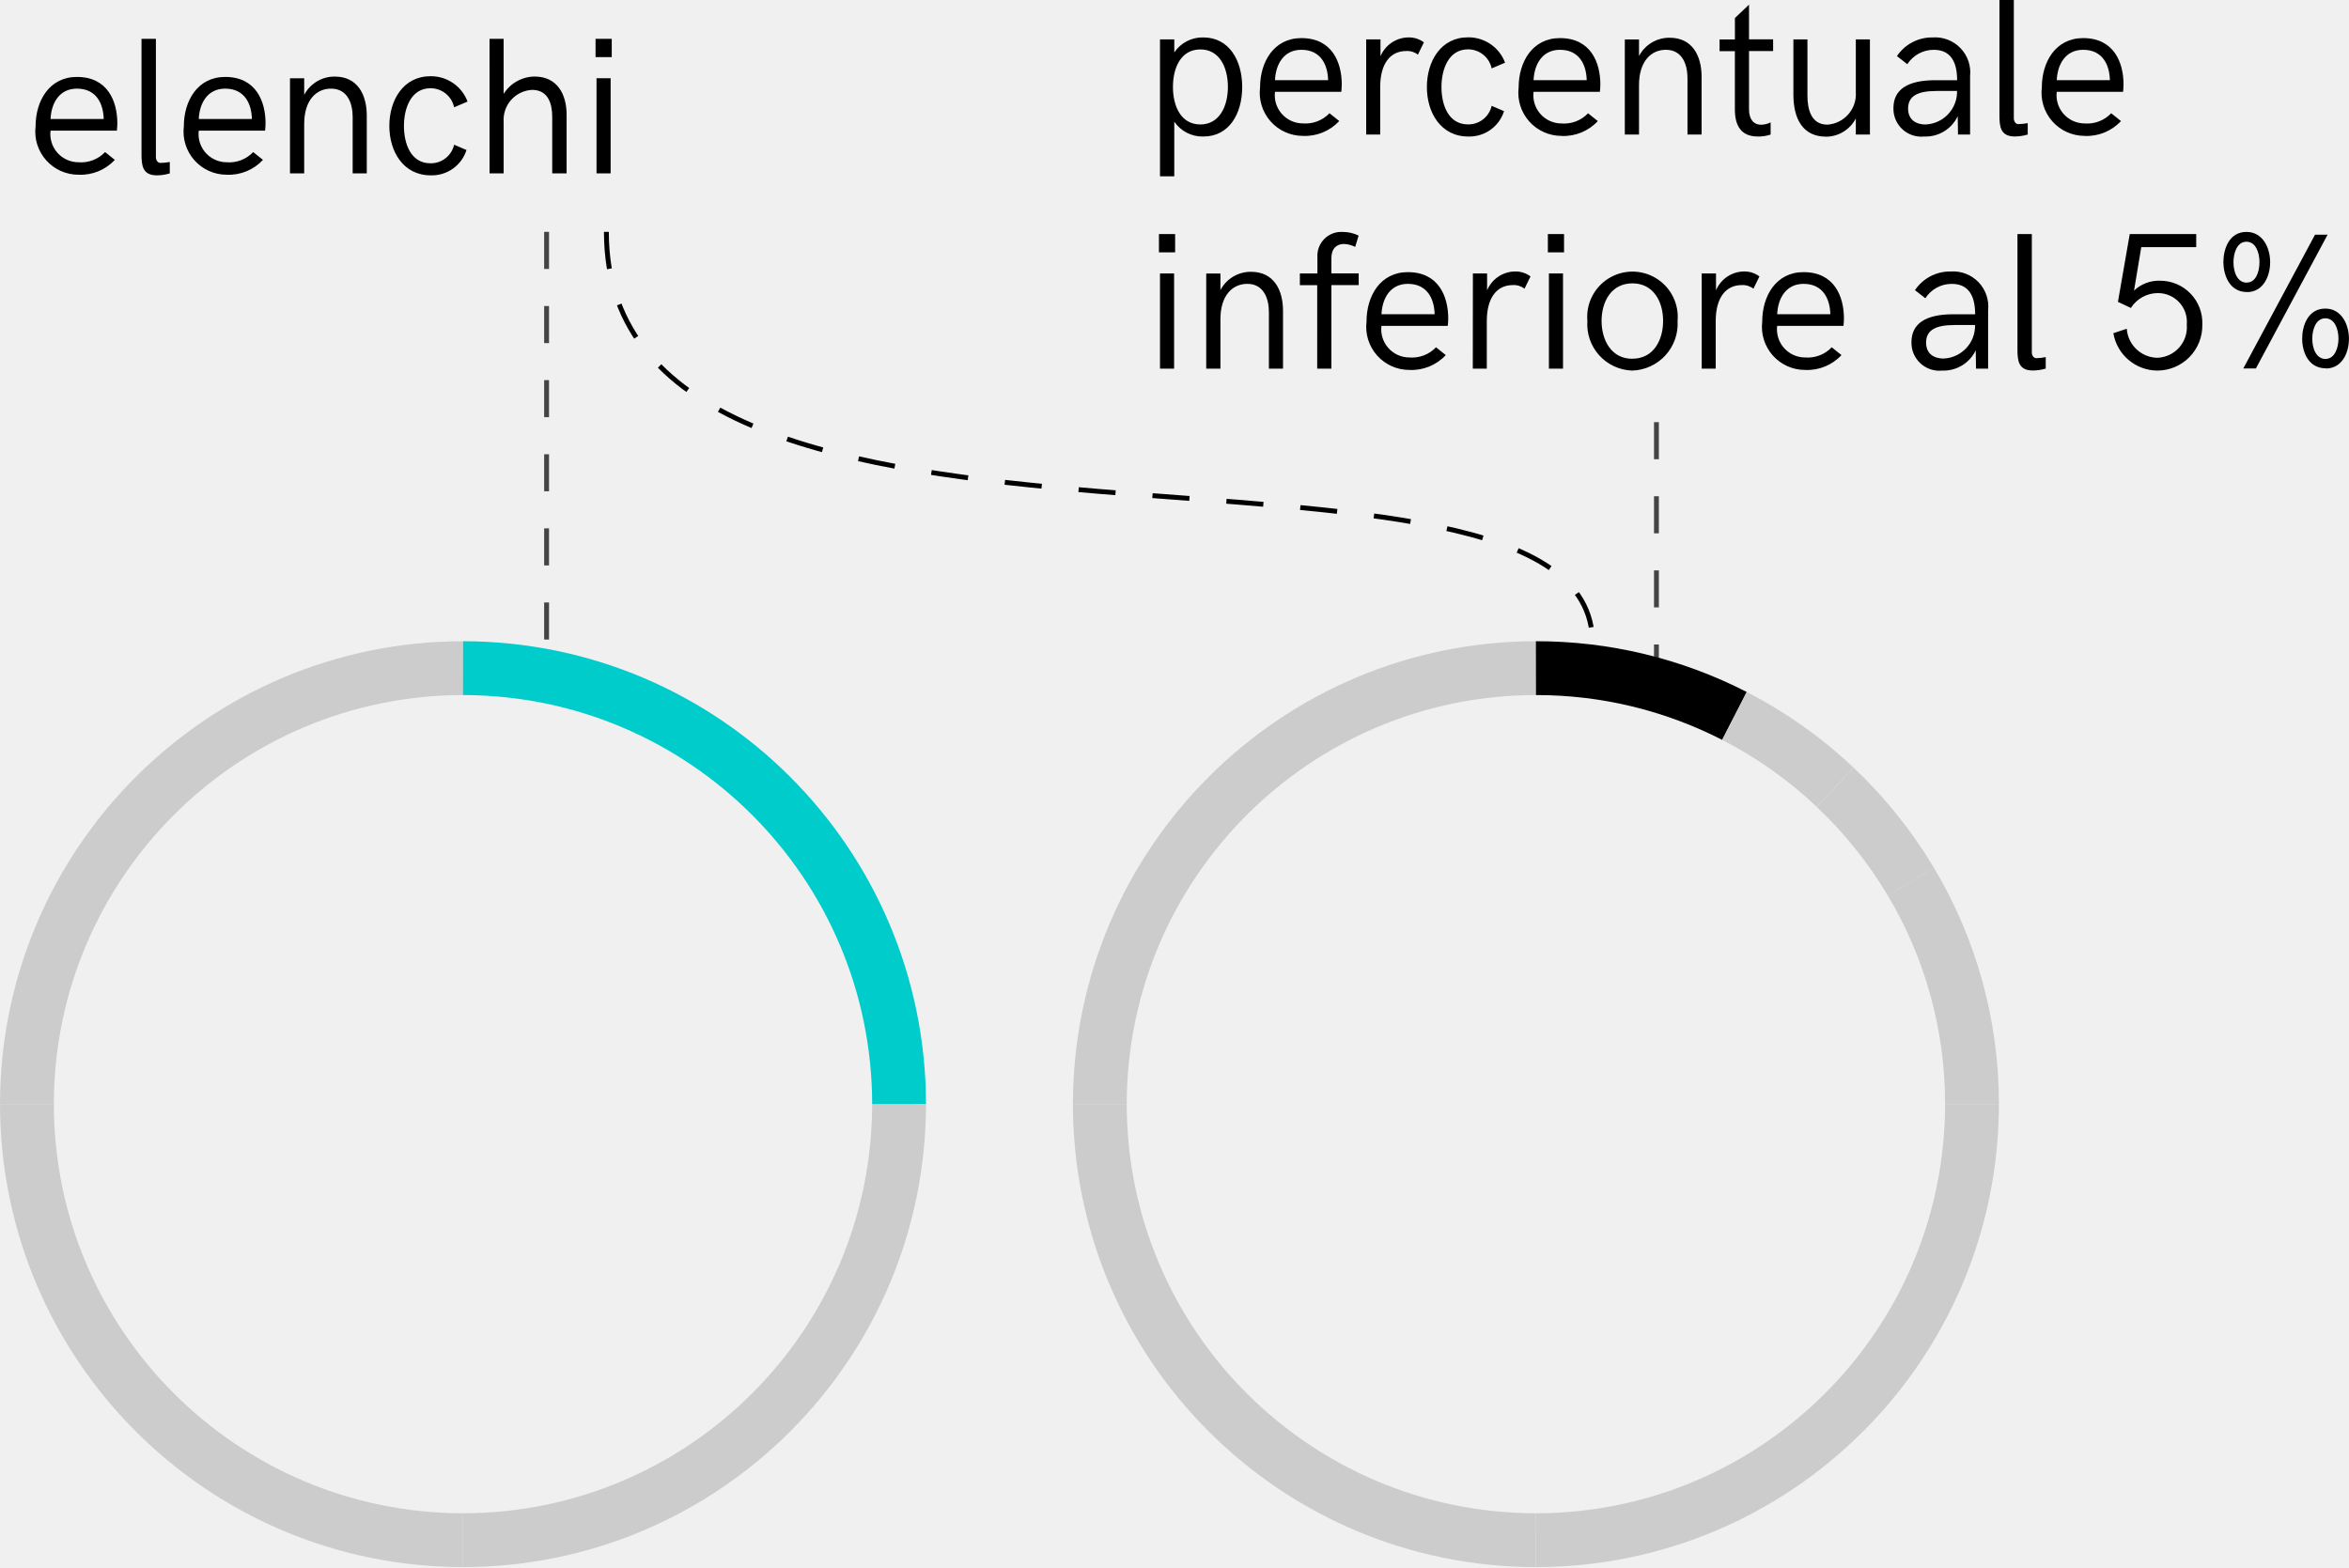
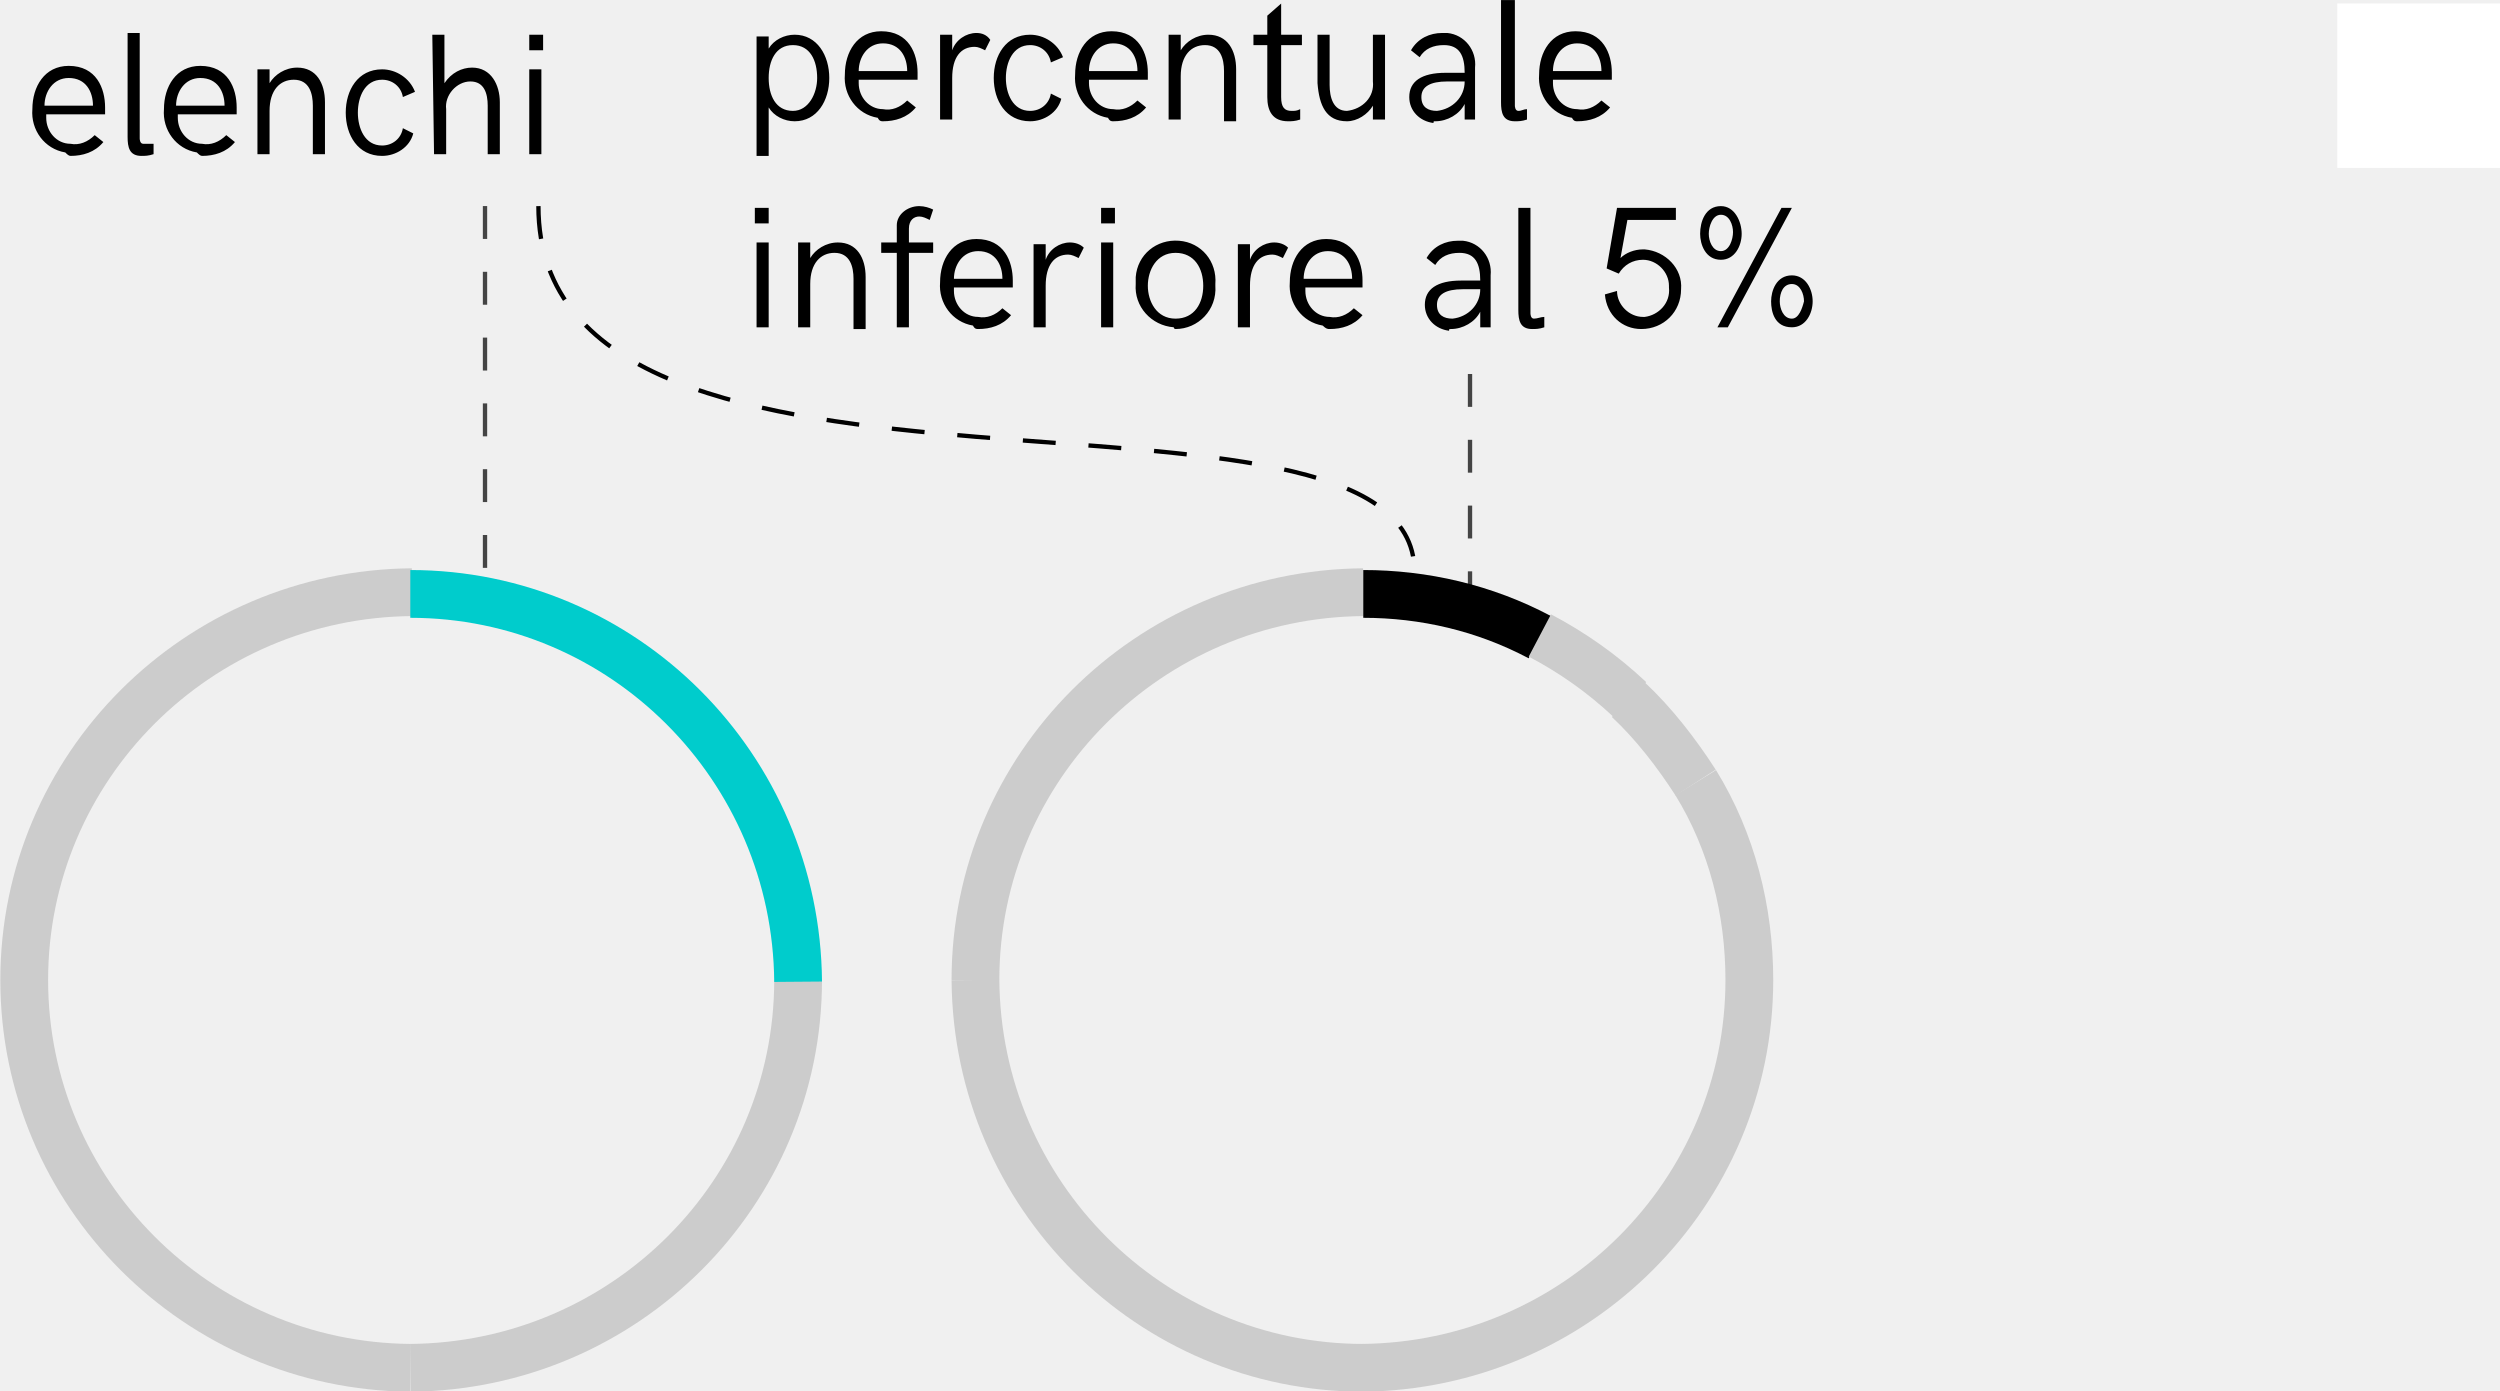
- <svg xmlns="http://www.w3.org/2000/svg" width="120.417" height="80.345" viewBox="0 0 120.417 80.345">
-   <g id="Group_4043" data-name="Group 4043" transform="translate(-0.301 32.905)">
-     <g id="Group_4040" data-name="Group 4040" transform="translate(-24)">
-       <g id="Group_299" data-name="Group 299">
+ <svg xmlns="http://www.w3.org/2000/svg" version="1.1" id="Layer_1" x="0px" y="0px" width="144.4px" height="80.3px" viewBox="0 0 144.4 80.3" style="enable-background:new 0 0 144.4 80.3;" xml:space="preserve">
+   <style type="text/css">
+ 	.st0{fill:none;stroke:#444444;stroke-width:0.25;stroke-dasharray:1.9,1.9;}
+ 	.st1{fill:none;stroke:#000000;stroke-width:0.25;stroke-dasharray:1.9,1.9;}
+ 	.st2{fill:none;stroke:#5151FC;stroke-width:2.684;stroke-linejoin:round;}
+ 	.st3{fill:none;stroke:#CCCCCC;stroke-width:2.76;stroke-miterlimit:10;}
+ 	.st4{fill:none;stroke:#FF3366;stroke-width:2.76;stroke-miterlimit:10;}
+ 	.st5{fill:none;stroke:#00CCCC;stroke-width:2.76;stroke-miterlimit:10;}
+ 	.st6{fill:none;stroke:#000000;stroke-width:2.76;stroke-miterlimit:10;}
+ 	.st7{fill:#FFFFFF;}
+ </style>
+   <g id="Group_4043" transform="translate(-0.301 32.905)">
+     <g id="Group_4040" transform="translate(-24)">
+       <g id="Group_299">
        <g id="Group-3-2" transform="translate(100.309 129.497) rotate(-90)">
-           <path id="Path-6-2" d="M140.759,10.427H127.734" transform="translate(0 -1.521)" fill="none" stroke="#444" stroke-width="0.25" stroke-dasharray="1.9 1.9" />
+           <path id="Path-6-2" class="st0" d="M140.8,8.9h-13" />
        </g>
-         <g id="Group-3-2-2" data-name="Group-3-2" transform="translate(43.415 129.496) rotate(-90)">
-           <path id="Path-6-2-2" data-name="Path-6-2" d="M150.512,10.427H127.734" transform="translate(0 -1.521)" fill="none" stroke="#444" stroke-width="0.25" stroke-dasharray="1.9 1.9" />
+         <g id="Group-3-2-2" transform="translate(43.415 129.496) rotate(-90)">
+           <path id="Path-6-2-2" class="st0" d="M150.5,8.9h-22.8" />
        </g>
-         <g id="Group_273" data-name="Group 273" transform="translate(1.771 -17)">
-           <g id="Group_4038" data-name="Group 4038">
-             <g id="Group_272" data-name="Group 272">
-               <path id="Path_148969" data-name="Path 148969" d="M2.642.068A2.392,2.392,0,0,0,4.507-.693l-.5-.4a1.7,1.7,0,0,1-1.372.522A1.444,1.444,0,0,1,1.211-2.192h3.4c.01-.088.024-.249.024-.376,0-1.123-.488-2.378-2.07-2.378C1.147-4.946.444-3.721.444-2.412A2.211,2.211,0,0,0,2.642.068ZM1.211-2.788c.039-.83.459-1.558,1.353-1.558,1,0,1.353.776,1.372,1.558ZM6.851-.537c-.22,0-.239-.264-.239-.278V-6.9H5.874V-.986C5.874-.4,5.928.1,6.665.1A2.381,2.381,0,0,0,7.324,0V-.586A2.891,2.891,0,0,1,6.851-.537Zm3.389.605A2.392,2.392,0,0,0,12.1-.693l-.5-.4a1.7,1.7,0,0,1-1.372.522A1.444,1.444,0,0,1,8.809-2.192h3.4c.01-.088.024-.249.024-.376,0-1.123-.488-2.378-2.07-2.378-1.416,0-2.119,1.226-2.119,2.534A2.211,2.211,0,0,0,10.239.068ZM8.809-2.788c.039-.83.459-1.558,1.353-1.558,1,0,1.353.776,1.372,1.558ZM13.486,0h.728V-2.534c0-1.211.61-1.812,1.377-1.812.859,0,1.108.781,1.108,1.455V0h.723V-2.964c0-1.074-.474-2-1.636-2a1.752,1.752,0,0,0-1.572.938v-.85h-.728ZM20.7.1A1.861,1.861,0,0,0,22.534-1.2L21.9-1.47a1.224,1.224,0,0,1-1.211.952c-1.021,0-1.362-1.021-1.362-1.914s.352-1.934,1.362-1.934a1.234,1.234,0,0,1,1.211.977l.688-.293a2,2,0,0,0-1.9-1.3c-1.406,0-2.109,1.24-2.109,2.549S19.292.1,20.7.1ZM23.716,0h.723V-2.632a1.537,1.537,0,0,1,1.455-1.65c.84,0,1.035.728,1.035,1.392V0h.737V-3.008c0-1.04-.474-1.958-1.641-1.958a1.9,1.9,0,0,0-1.587.889V-6.9h-.723ZM29.15-5.962h.83V-6.9h-.83ZM29.2,0h.723V-4.878H29.2Z" transform="translate(23.91 -7.015)" />
+         <g id="Group_273" transform="translate(1.771 -17)">
+           <g id="Group_4038">
+             <g id="Group_272">
+               <path id="Path_148969" d="M26.6-6.9c0.7,0,1.4-0.2,1.9-0.8l-0.5-0.4c-0.4,0.4-0.9,0.6-1.4,0.5c-0.8,0-1.4-0.7-1.4-1.5        c0-0.1,0-0.1,0-0.2h3.4c0-0.1,0-0.2,0-0.4c0-1.1-0.5-2.4-2.1-2.4c-1.4,0-2.1,1.2-2.1,2.5c-0.1,1.2,0.7,2.3,1.9,2.5        C26.4-7,26.5-6.9,26.6-6.9z M25.1-9.8c0-0.8,0.5-1.6,1.4-1.6c1,0,1.4,0.8,1.4,1.6H25.1z M30.8-7.6c-0.2,0-0.2-0.3-0.2-0.3        v-6.1h-0.7V-8c0,0.6,0.1,1.1,0.8,1.1c0.2,0,0.4,0,0.7-0.1v-0.6C31.1-7.6,30.9-7.6,30.8-7.6z M34.2-6.9c0.7,0,1.4-0.2,1.9-0.8        l-0.5-0.4c-0.4,0.4-0.9,0.6-1.4,0.5c-0.8,0-1.4-0.7-1.4-1.5c0-0.1,0-0.1,0-0.2h3.4c0-0.1,0-0.2,0-0.4c0-1.1-0.5-2.4-2.1-2.4        c-1.4,0-2.1,1.2-2.1,2.5c-0.1,1.2,0.7,2.3,1.9,2.5C34-7,34.1-6.9,34.2-6.9L34.2-6.9z M32.7-9.8c0-0.8,0.5-1.6,1.4-1.6        c1,0,1.4,0.8,1.4,1.6H32.7z M37.4-7h0.7v-2.5c0-1.2,0.6-1.8,1.4-1.8c0.9,0,1.1,0.8,1.1,1.5V-7h0.7v-3c0-1.1-0.5-2-1.6-2        c-0.7,0-1.3,0.4-1.6,0.9v-0.8h-0.7V-7z M44.6-6.9c0.8,0,1.6-0.5,1.8-1.3l-0.6-0.3c-0.1,0.6-0.6,1-1.2,1c-1,0-1.4-1-1.4-1.9        c0-0.9,0.4-1.9,1.4-1.9c0.6,0,1.1,0.4,1.2,1l0.7-0.3c-0.3-0.8-1.1-1.3-1.9-1.3c-1.4,0-2.1,1.2-2.1,2.5S43.2-6.9,44.6-6.9z         M47.6-7h0.7v-2.6c-0.1-0.8,0.6-1.6,1.4-1.6c0,0,0,0,0,0c0.8,0,1,0.7,1,1.4V-7h0.7v-3c0-1-0.5-2-1.6-2c-0.6,0-1.2,0.3-1.6,0.9        v-2.8h-0.7L47.6-7z M53.1-13h0.8v-0.9h-0.8V-13z M53.1-7h0.7v-4.9h-0.7V-7z" />
            </g>
          </g>
        </g>
-         <path id="Path_148968" data-name="Path 148968" d="M55.386-21.016c0,20.553,50.554,7.906,50.554,21.081v0" fill="none" stroke="#000" stroke-width="0.25" stroke-dasharray="1.9 1.9" />
+         <path id="Path_148968" class="st1" d="M55.4-21c0,20.6,50.6,7.9,50.6,21.1l0,0" />
      </g>
    </g>
-     <g id="Ellipse_22" data-name="Ellipse 22">
-       <path id="Path_89" data-name="Path 89" d="M24.036,1.35h0" fill="none" stroke="#5151fc" stroke-linejoin="round" stroke-width="2.684" />
-       <path id="Path_89-2" data-name="Path 89" d="M24.036,46.06A22.379,22.379,0,0,1,1.681,23.7" fill="none" stroke="#ccc" stroke-miterlimit="10" stroke-width="2.76" />
-       <path id="Path_89-3" data-name="Path 89" d="M1.681,23.7A22.379,22.379,0,0,1,24.036,1.35" fill="none" stroke="#ccc" stroke-miterlimit="10" stroke-width="2.76" />
-       <path id="Path_90" data-name="Path 90" d="M46.391,23.7A22.379,22.379,0,0,1,24.036,46.06" fill="none" stroke="#ccc" stroke-miterlimit="10" stroke-width="2.76" />
-       <path id="Path_90-2" data-name="Path 90" d="M24.036,1.35" fill="none" stroke="#f36" stroke-miterlimit="10" stroke-width="2.76" />
-       <path id="Path_90-3" data-name="Path 90" d="M24.036,1.35A22.38,22.38,0,0,1,46.391,23.7" fill="none" stroke="#0cc" stroke-miterlimit="10" stroke-width="2.76" />
+     <g id="Ellipse_22">
+       <path id="Path_89" class="st2" d="M24,1.4L24,1.4" />
+       <path id="Path_89-2" class="st3" d="M24,46.1C11.7,46,1.7,36,1.7,23.7" />
+       <path id="Path_89-3" class="st3" d="M1.7,23.7c0-12.3,10-22.3,22.4-22.4" />
+       <path id="Path_90" class="st3" d="M46.4,23.7C46.4,36,36.4,46,24,46.1" />
+       <path id="Path_90-2" class="st4" d="M24,1.4" />
+       <path id="Path_90-3" class="st5" d="M24,1.4c12.3,0,22.3,10,22.4,22.4" />
    </g>
-     <path id="Path_148967" data-name="Path 148967" d="M.83,11.139h.732v-2.8A1.75,1.75,0,0,0,3.057,9.1c1.309,0,1.987-1.157,1.987-2.539S4.36,4.02,3.052,4.02a1.743,1.743,0,0,0-1.489.767V4.122H.83ZM2.9,8.482c-.991,0-1.406-.928-1.406-1.924S1.909,4.635,2.9,4.635s1.411.938,1.411,1.924S3.877,8.482,2.9,8.482Zm5.254.586a2.392,2.392,0,0,0,1.865-.762l-.5-.4a1.7,1.7,0,0,1-1.372.522A1.444,1.444,0,0,1,6.724,6.808h3.4c.01-.088.024-.249.024-.376,0-1.123-.488-2.378-2.07-2.378-1.416,0-2.119,1.226-2.119,2.534A2.211,2.211,0,0,0,8.154,9.068ZM6.724,6.212c.039-.83.459-1.558,1.353-1.558,1,0,1.353.776,1.372,1.558ZM11.4,9h.718V6.563c0-1.177.5-1.846,1.333-1.846a.888.888,0,0,1,.6.186l.308-.63a1.268,1.268,0,0,0-.786-.254,1.572,1.572,0,0,0-1.44.967V4.122H11.4Zm5.229.1A1.861,1.861,0,0,0,18.467,7.8l-.635-.273a1.224,1.224,0,0,1-1.211.952c-1.021,0-1.362-1.021-1.362-1.914s.352-1.934,1.362-1.934a1.234,1.234,0,0,1,1.211.977l.688-.293a2,2,0,0,0-1.9-1.3c-1.406,0-2.109,1.24-2.109,2.549S15.225,9.1,16.631,9.1Zm4.78-.029a2.392,2.392,0,0,0,1.865-.762l-.5-.4a1.7,1.7,0,0,1-1.372.522A1.444,1.444,0,0,1,19.98,6.808h3.4c.01-.088.024-.249.024-.376,0-1.123-.488-2.378-2.07-2.378-1.416,0-2.119,1.226-2.119,2.534A2.211,2.211,0,0,0,21.411,9.068ZM19.98,6.212c.039-.83.459-1.558,1.353-1.558,1,0,1.353.776,1.372,1.558ZM24.658,9h.728V6.466c0-1.211.61-1.812,1.377-1.812.859,0,1.108.781,1.108,1.455V9h.723V6.036c0-1.074-.474-2-1.636-2a1.752,1.752,0,0,0-1.572.938v-.85h-.728Zm6.821.1a1.966,1.966,0,0,0,.654-.1V8.375a1.164,1.164,0,0,1-.488.122c-.356,0-.62-.249-.62-.786V4.718h1.235v-.6H31.025V2.34l-.723.684v1.1h-.786v.6H30.3V7.706C30.3,8.541,30.615,9.1,31.479,9.1Zm3.491.01A1.736,1.736,0,0,0,36.5,8.175V9h.723V4.122H36.5v2.7a1.566,1.566,0,0,1-1.455,1.67c-.835,0-1.025-.786-1.025-1.489V4.122H33.3V6.954C33.3,8.17,33.77,9.107,34.971,9.107ZM40.01,9.1a1.821,1.821,0,0,0,1.714-1.04L41.738,9h.62V6.007A1.8,1.8,0,0,0,40.449,4.02a2.164,2.164,0,0,0-1.841.957l.532.415a1.605,1.605,0,0,1,1.353-.737c.884,0,1.2.64,1.2,1.558H40.576c-1.387,0-2.148.454-2.148,1.431A1.43,1.43,0,0,0,40.01,9.1Zm.083-.615c-.508,0-.913-.239-.913-.82,0-.649.5-.9,1.465-.9h1.045A1.683,1.683,0,0,1,40.093,8.482Zm4.746-.02c-.22,0-.239-.264-.239-.278V2.1h-.737V8.014c0,.586.054,1.084.791,1.084a2.381,2.381,0,0,0,.659-.1V8.414A2.891,2.891,0,0,1,44.839,8.463Zm3.389.605a2.392,2.392,0,0,0,1.865-.762l-.5-.4a1.7,1.7,0,0,1-1.372.522A1.444,1.444,0,0,1,46.8,6.808h3.4c.01-.088.024-.249.024-.376,0-1.123-.488-2.378-2.07-2.378-1.416,0-2.119,1.226-2.119,2.534A2.211,2.211,0,0,0,48.228,9.068ZM46.8,6.212c.039-.83.459-1.558,1.353-1.558,1,0,1.353.776,1.372,1.558ZM.776,15.038h.83V14.1H.776ZM.83,21h.723V16.122H.83ZM3.2,21h.728V18.466c0-1.211.61-1.812,1.377-1.812.859,0,1.108.781,1.108,1.455V21h.723V18.036c0-1.074-.474-2-1.636-2a1.752,1.752,0,0,0-1.572.938v-.85H3.2Zm5.688,0h.728V16.718h1.4v-.6h-1.4v-.781c0-.5.273-.728.649-.728a1.387,1.387,0,0,1,.571.151l.176-.581a1.825,1.825,0,0,0-.8-.186A1.225,1.225,0,0,0,8.9,15.3v.82H8v.6h.889Zm4.727.068a2.392,2.392,0,0,0,1.865-.762l-.5-.4a1.7,1.7,0,0,1-1.372.522,1.444,1.444,0,0,1-1.426-1.621h3.4c.01-.088.024-.249.024-.376,0-1.123-.488-2.378-2.07-2.378-1.416,0-2.119,1.226-2.119,2.534A2.211,2.211,0,0,0,13.618,21.068Zm-1.431-2.856c.039-.83.459-1.558,1.353-1.558,1,0,1.353.776,1.372,1.558ZM16.865,21h.718V18.563c0-1.177.5-1.846,1.333-1.846a.888.888,0,0,1,.6.186l.308-.63a1.268,1.268,0,0,0-.786-.254,1.572,1.572,0,0,0-1.44.967v-.864h-.728Zm3.848-5.962h.83V14.1h-.83ZM20.767,21h.723V16.122h-.723Zm4.272.1a2.4,2.4,0,0,0,2.324-2.549,2.321,2.321,0,1,0-4.624,0A2.376,2.376,0,0,0,25.039,21.1Zm0-.605c-1.074,0-1.572-.957-1.572-1.943s.5-1.924,1.582-1.924,1.572.947,1.572,1.924S26.138,20.492,25.044,20.492ZM28.6,21h.718V18.563c0-1.177.5-1.846,1.333-1.846a.888.888,0,0,1,.6.186l.308-.63a1.268,1.268,0,0,0-.786-.254,1.572,1.572,0,0,0-1.44.967v-.864H28.6Zm5.3.068a2.392,2.392,0,0,0,1.865-.762l-.5-.4a1.7,1.7,0,0,1-1.372.522,1.444,1.444,0,0,1-1.426-1.621h3.4c.01-.088.024-.249.024-.376,0-1.123-.488-2.378-2.07-2.378-1.416,0-2.119,1.226-2.119,2.534A2.211,2.211,0,0,0,33.906,21.068Zm-1.431-2.856c.039-.83.459-1.558,1.353-1.558,1,0,1.353.776,1.372,1.558ZM40.933,21.1a1.821,1.821,0,0,0,1.714-1.04l.015.942h.62V18.007a1.8,1.8,0,0,0-1.909-1.987,2.164,2.164,0,0,0-1.841.957l.532.415a1.605,1.605,0,0,1,1.353-.737c.884,0,1.2.64,1.2,1.558H41.5c-1.387,0-2.148.454-2.148,1.431A1.43,1.43,0,0,0,40.933,21.1Zm.083-.615c-.508,0-.913-.239-.913-.82,0-.649.5-.9,1.465-.9h1.045A1.683,1.683,0,0,1,41.016,20.482Zm4.746-.02c-.22,0-.239-.264-.239-.278V14.1h-.737v5.913c0,.586.054,1.084.791,1.084a2.381,2.381,0,0,0,.659-.1v-.586A2.891,2.891,0,0,1,45.762,20.463Zm6.191.635a2.308,2.308,0,0,0,2.31-2.354A2.161,2.161,0,0,0,52.1,16.493,1.852,1.852,0,0,0,50.762,17l.371-2.227H53.95V14.1H50.542l-.605,3.477.664.313a1.636,1.636,0,0,1,1.4-.762,1.478,1.478,0,0,1,1.465,1.616,1.565,1.565,0,0,1-1.528,1.7,1.6,1.6,0,0,1-1.548-1.489l-.688.229A2.3,2.3,0,0,0,51.953,21.1Zm4.6-4.023c.815,0,1.187-.791,1.187-1.533s-.381-1.553-1.216-1.553c-.9,0-1.182.9-1.182,1.553C55.347,16.171,55.63,17.074,56.558,17.074Zm-.19,3.916h.645l3.677-6.86h-.645Zm.181-4.4c-.5,0-.684-.562-.684-1.045s.186-1.055.664-1.055.669.562.669,1.045S57.017,16.586,56.548,16.586Zm4.053,4.4c.811,0,1.182-.781,1.182-1.523s-.386-1.548-1.211-1.548c-.9,0-1.187.9-1.187,1.543S59.673,20.985,60.6,20.985Zm-.01-.488c-.5,0-.688-.562-.688-1.04s.19-1.045.669-1.045.674.552.674,1.04C61.245,19.916,61.055,20.5,60.591,20.5Z" transform="translate(58.936 -35.006)" />
-     <g id="Group_4044" data-name="Group 4044" transform="translate(-31.957)">
-       <path id="Path_89-4" data-name="Path 89" d="M110.994,46.06A22.379,22.379,0,0,1,88.638,23.7" fill="none" stroke="#ccc" stroke-miterlimit="10" stroke-width="2.76" />
-       <path id="Path_89-5" data-name="Path 89" d="M88.638,23.7A22.38,22.38,0,0,1,110.994,1.35" fill="none" stroke="#ccc" stroke-miterlimit="10" stroke-width="2.76" />
-       <path id="Path_90-4" data-name="Path 90" d="M133.349,23.7A22.379,22.379,0,0,1,110.994,46.06" fill="none" stroke="#ccc" stroke-miterlimit="10" stroke-width="2.76" />
-       <path id="Path_90-5" data-name="Path 90" d="M130.218,12.3a22.225,22.225,0,0,1,3.131,11.4" fill="none" stroke="#ccc" stroke-miterlimit="10" stroke-width="2.76" />
-       <path id="Path_90-6" data-name="Path 90" d="M126.336,7.46a22.475,22.475,0,0,1,3.882,4.844" fill="none" stroke="#ccc" stroke-miterlimit="10" stroke-width="2.76" />
-       <path id="Path_90-7" data-name="Path 90" d="M110.994,1.35A22.228,22.228,0,0,1,121.172,3.8" fill="none" stroke="#000" stroke-miterlimit="10" stroke-width="2.76" />
-       <path id="Path_90-8" data-name="Path 90" d="M121.172,3.8a22.452,22.452,0,0,1,5.164,3.656" fill="none" stroke="#ccc" stroke-miterlimit="10" stroke-width="2.76" />
+     <path id="Path_148967" d="M44-23.9h0.7v-2.8c0.3,0.5,0.9,0.8,1.5,0.8c1.3,0,2-1.2,2-2.5s-0.7-2.5-2-2.5c-0.6,0-1.2,0.3-1.5,0.8   v-0.7H44V-23.9z M46.1-26.5c-1,0-1.4-0.9-1.4-1.9c0-1,0.4-1.9,1.4-1.9s1.4,0.9,1.4,1.9C47.5-27.5,47-26.5,46.1-26.5z M51.3-25.9   c0.7,0,1.4-0.2,1.9-0.8l-0.5-0.4c-0.4,0.4-0.9,0.6-1.4,0.5c-0.8,0-1.4-0.7-1.4-1.5c0-0.1,0-0.1,0-0.2h3.4c0-0.1,0-0.2,0-0.4   c0-1.1-0.5-2.4-2.1-2.4c-1.4,0-2.1,1.2-2.1,2.5c-0.1,1.2,0.7,2.3,1.9,2.5C51.1-25.9,51.2-25.9,51.3-25.9z M49.9-28.8   c0-0.8,0.5-1.6,1.4-1.6c1,0,1.4,0.8,1.4,1.6H49.9z M54.6-26h0.7v-2.4c0-1.2,0.5-1.8,1.3-1.8c0.2,0,0.4,0.1,0.6,0.2l0.3-0.6   C57.3-30.9,57-31,56.7-31c-0.6,0-1.2,0.4-1.4,1v-0.9h-0.7V-26z M59.8-25.9c0.8,0,1.6-0.5,1.8-1.3L61-27.5c-0.1,0.6-0.6,1-1.2,1   c-1,0-1.4-1-1.4-1.9c0-0.9,0.4-1.9,1.4-1.9c0.6,0,1.1,0.4,1.2,1l0.7-0.3c-0.3-0.8-1.1-1.3-1.9-1.3c-1.4,0-2.1,1.2-2.1,2.5   S58.4-25.9,59.8-25.9L59.8-25.9z M64.6-25.9c0.7,0,1.4-0.2,1.9-0.8l-0.5-0.4c-0.4,0.4-0.9,0.6-1.4,0.5c-0.8,0-1.4-0.7-1.4-1.5   c0-0.1,0-0.1,0-0.2h3.4c0-0.1,0-0.2,0-0.4c0-1.1-0.5-2.4-2.1-2.4c-1.4,0-2.1,1.2-2.1,2.5c-0.1,1.2,0.7,2.3,1.9,2.5   C64.4-25.9,64.5-25.9,64.6-25.9L64.6-25.9z M63.2-28.8c0-0.8,0.5-1.6,1.4-1.6c1,0,1.4,0.8,1.4,1.6H63.2z M67.8-26h0.7v-2.5   c0-1.2,0.6-1.8,1.4-1.8c0.9,0,1.1,0.8,1.1,1.5v2.9h0.7v-3c0-1.1-0.5-2-1.6-2c-0.7,0-1.3,0.4-1.6,0.9v-0.9h-0.7V-26z M74.7-25.9   c0.2,0,0.4,0,0.7-0.1v-0.6c-0.2,0.1-0.3,0.1-0.5,0.1c-0.4,0-0.6-0.2-0.6-0.8v-3h1.2v-0.6h-1.2v-1.8L73.5-32v1.1h-0.8v0.6h0.8v3   C73.5-26.5,73.8-25.9,74.7-25.9z M78.1-25.9c0.6,0,1.2-0.4,1.5-0.9v0.8h0.7v-4.9h-0.7v2.7c0.1,0.9-0.6,1.6-1.5,1.7c0,0,0,0,0,0   c-0.8,0-1-0.8-1-1.5v-2.9h-0.7v2.8C76.5-26.8,76.9-25.9,78.1-25.9L78.1-25.9z M83.2-25.9c0.7,0,1.4-0.4,1.7-1l0,0.9h0.6v-3   c0.1-1-0.6-1.9-1.6-2c-0.1,0-0.2,0-0.3,0c-0.7,0-1.4,0.3-1.8,1l0.5,0.4c0.3-0.5,0.8-0.7,1.4-0.7c0.9,0,1.2,0.6,1.2,1.6h-1.1   c-1.4,0-2.1,0.5-2.1,1.4c0,0.8,0.6,1.4,1.4,1.5C83.1-25.9,83.1-25.9,83.2-25.9z M83.3-26.5c-0.5,0-0.9-0.2-0.9-0.8   c0-0.6,0.5-0.9,1.5-0.9h1C84.9-27.3,84.2-26.6,83.3-26.5L83.3-26.5z M88-26.5c-0.2,0-0.2-0.3-0.2-0.3v-6.1H87v5.9   c0,0.6,0.1,1.1,0.8,1.1c0.2,0,0.4,0,0.7-0.1v-0.6C88.3-26.6,88.2-26.5,88-26.5L88-26.5z M91.4-25.9c0.7,0,1.4-0.2,1.9-0.8l-0.5-0.4   c-0.4,0.4-0.9,0.6-1.4,0.5c-0.8,0-1.4-0.7-1.4-1.5c0-0.1,0-0.1,0-0.2h3.4c0-0.1,0-0.2,0-0.4c0-1.1-0.5-2.4-2.1-2.4   c-1.4,0-2.1,1.2-2.1,2.5c-0.1,1.2,0.7,2.3,1.9,2.5C91.2-25.9,91.3-25.9,91.4-25.9L91.4-25.9z M90-28.8c0-0.8,0.5-1.6,1.4-1.6   c1,0,1.4,0.8,1.4,1.6H90z M43.9-20h0.8v-0.9h-0.8V-20z M44-14h0.7v-4.9H44V-14z M46.4-14h0.7v-2.5c0-1.2,0.6-1.8,1.4-1.8   c0.9,0,1.1,0.8,1.1,1.5v2.9h0.7v-3c0-1.1-0.5-2-1.6-2c-0.7,0-1.3,0.4-1.6,0.9v-0.9h-0.7V-14z M52.1-14h0.7v-4.3h1.4v-0.6h-1.4v-0.8   c0-0.5,0.3-0.7,0.6-0.7c0.2,0,0.4,0.1,0.6,0.2l0.2-0.6c-0.2-0.1-0.5-0.2-0.8-0.2c-0.7,0-1.3,0.5-1.3,1.1c0,0.1,0,0.1,0,0.2v0.8   h-0.9v0.6h0.9L52.1-14z M56.8-13.9c0.7,0,1.4-0.2,1.9-0.8l-0.5-0.4c-0.4,0.4-0.9,0.6-1.4,0.5c-0.8,0-1.4-0.7-1.4-1.5   c0-0.1,0-0.1,0-0.2h3.4c0-0.1,0-0.2,0-0.4c0-1.1-0.5-2.4-2.1-2.4c-1.4,0-2.1,1.2-2.1,2.5c-0.1,1.2,0.7,2.3,1.9,2.5   C56.6-13.9,56.7-13.9,56.8-13.9L56.8-13.9z M55.4-16.8c0-0.8,0.5-1.6,1.4-1.6c1,0,1.4,0.8,1.4,1.6H55.4z M60-14h0.7v-2.4   c0-1.2,0.5-1.8,1.3-1.8c0.2,0,0.4,0.1,0.6,0.2l0.3-0.6c-0.2-0.2-0.5-0.3-0.8-0.3c-0.6,0-1.2,0.4-1.4,1v-0.9H60L60-14z M63.9-20h0.8   v-0.9h-0.8V-20z M63.9-14h0.7v-4.9h-0.7V-14z M68.2-13.9c1.3,0,2.4-1.1,2.3-2.5c0,0,0-0.1,0-0.1c0.1-1.3-0.8-2.4-2.1-2.5   c-1.3-0.1-2.4,0.8-2.5,2.1c0,0.1,0,0.3,0,0.4c-0.1,1.3,0.9,2.4,2.2,2.5C68.1-13.9,68.2-13.9,68.2-13.9z M68.2-14.5   c-1.1,0-1.6-1-1.6-1.9s0.5-1.9,1.6-1.9s1.6,0.9,1.6,1.9S69.3-14.5,68.2-14.5L68.2-14.5z M71.8-14h0.7v-2.4c0-1.2,0.5-1.8,1.3-1.8   c0.2,0,0.4,0.1,0.6,0.2l0.3-0.6c-0.2-0.2-0.5-0.3-0.8-0.3c-0.6,0-1.2,0.4-1.4,1v-0.9h-0.7V-14z M77.1-13.9c0.7,0,1.4-0.2,1.9-0.8   l-0.5-0.4c-0.4,0.4-0.9,0.6-1.4,0.5c-0.8,0-1.4-0.7-1.4-1.5c0-0.1,0-0.1,0-0.2H79c0-0.1,0-0.2,0-0.4c0-1.1-0.5-2.4-2.1-2.4   c-1.4,0-2.1,1.2-2.1,2.5c-0.1,1.2,0.7,2.3,1.9,2.5C76.9-13.9,77-13.9,77.1-13.9L77.1-13.9z M75.6-16.8c0-0.8,0.5-1.6,1.4-1.6   c1,0,1.4,0.8,1.4,1.6H75.6z M84.1-13.9c0.7,0,1.4-0.4,1.7-1l0,0.9h0.6v-3c0.1-1-0.6-1.9-1.6-2c-0.1,0-0.2,0-0.3,0   c-0.7,0-1.4,0.3-1.8,1l0.5,0.4c0.3-0.5,0.8-0.7,1.4-0.7c0.9,0,1.2,0.6,1.2,1.6h-1.1c-1.4,0-2.1,0.5-2.1,1.4c0,0.8,0.6,1.4,1.4,1.5   C84-13.9,84-13.9,84.1-13.9z M84.2-14.5c-0.5,0-0.9-0.2-0.9-0.8c0-0.6,0.5-0.9,1.5-0.9h1C85.8-15.3,85.1-14.6,84.2-14.5L84.2-14.5z    M88.9-14.5c-0.2,0-0.2-0.3-0.2-0.3v-6.1H88v5.9c0,0.6,0.1,1.1,0.8,1.1c0.2,0,0.4,0,0.7-0.1v-0.6C89.3-14.6,89.1-14.5,88.9-14.5   L88.9-14.5z M95.1-13.9c1.3,0,2.3-1,2.3-2.3c0,0,0,0,0,0c0.1-1.2-0.9-2.2-2.1-2.3c0,0-0.1,0-0.1,0c-0.5,0-1,0.2-1.3,0.5l0.4-2.2   h2.8v-0.7h-3.4l-0.6,3.5l0.7,0.3c0.3-0.5,0.8-0.8,1.4-0.8c0.8,0,1.5,0.7,1.5,1.5c0,0,0,0.1,0,0.1c0.1,0.9-0.6,1.6-1.4,1.7   c0,0-0.1,0-0.1,0c-0.8,0-1.5-0.7-1.5-1.5l-0.7,0.2C93.1-14.7,94-13.9,95.1-13.9z M99.7-17.9c0.8,0,1.2-0.8,1.2-1.5   c0-0.7-0.4-1.6-1.2-1.6c-0.9,0-1.2,0.9-1.2,1.6C98.5-18.8,98.8-17.9,99.7-17.9L99.7-17.9z M99.5-14h0.6l3.7-6.9h-0.6L99.5-14z    M99.7-18.4c-0.5,0-0.7-0.6-0.7-1s0.2-1.1,0.7-1.1c0.5,0,0.7,0.6,0.7,1S100.2-18.4,99.7-18.4L99.7-18.4z M103.8-14   c0.8,0,1.2-0.8,1.2-1.5c0-0.7-0.4-1.5-1.2-1.5c-0.9,0-1.2,0.9-1.2,1.5C102.6-14.9,102.8-14,103.8-14L103.8-14z M103.8-14.5   c-0.5,0-0.7-0.6-0.7-1c0-0.5,0.2-1,0.7-1c0.5,0,0.7,0.6,0.7,1C104.4-15.1,104.2-14.5,103.8-14.5L103.8-14.5z" />
+     <g id="Group_4044" transform="translate(-31.957)">
+       <path id="Path_89-4" class="st3" d="M111,46.1c-12.3,0-22.3-10-22.4-22.4" />
+       <path id="Path_89-5" class="st3" d="M88.6,23.7c0-12.3,10-22.3,22.4-22.4" />
+       <path id="Path_90-4" class="st3" d="M133.3,23.7c0,12.3-10,22.3-22.4,22.4" />
+       <path id="Path_90-5" class="st3" d="M130.2,12.3c2.1,3.4,3.1,7.4,3.1,11.4" />
+       <path id="Path_90-6" class="st3" d="M126.3,7.5c1.5,1.4,2.8,3.1,3.9,4.8" />
+       <path id="Path_90-7" class="st6" d="M111,1.4c3.5,0,7,0.8,10.2,2.5" />
+       <path id="Path_90-8" class="st3" d="M121.2,3.8c1.9,1,3.6,2.2,5.2,3.7" />
    </g>
  </g>
+   <rect x="135" y="0.2" class="st7" width="9.5" height="9.5" />
</svg>
